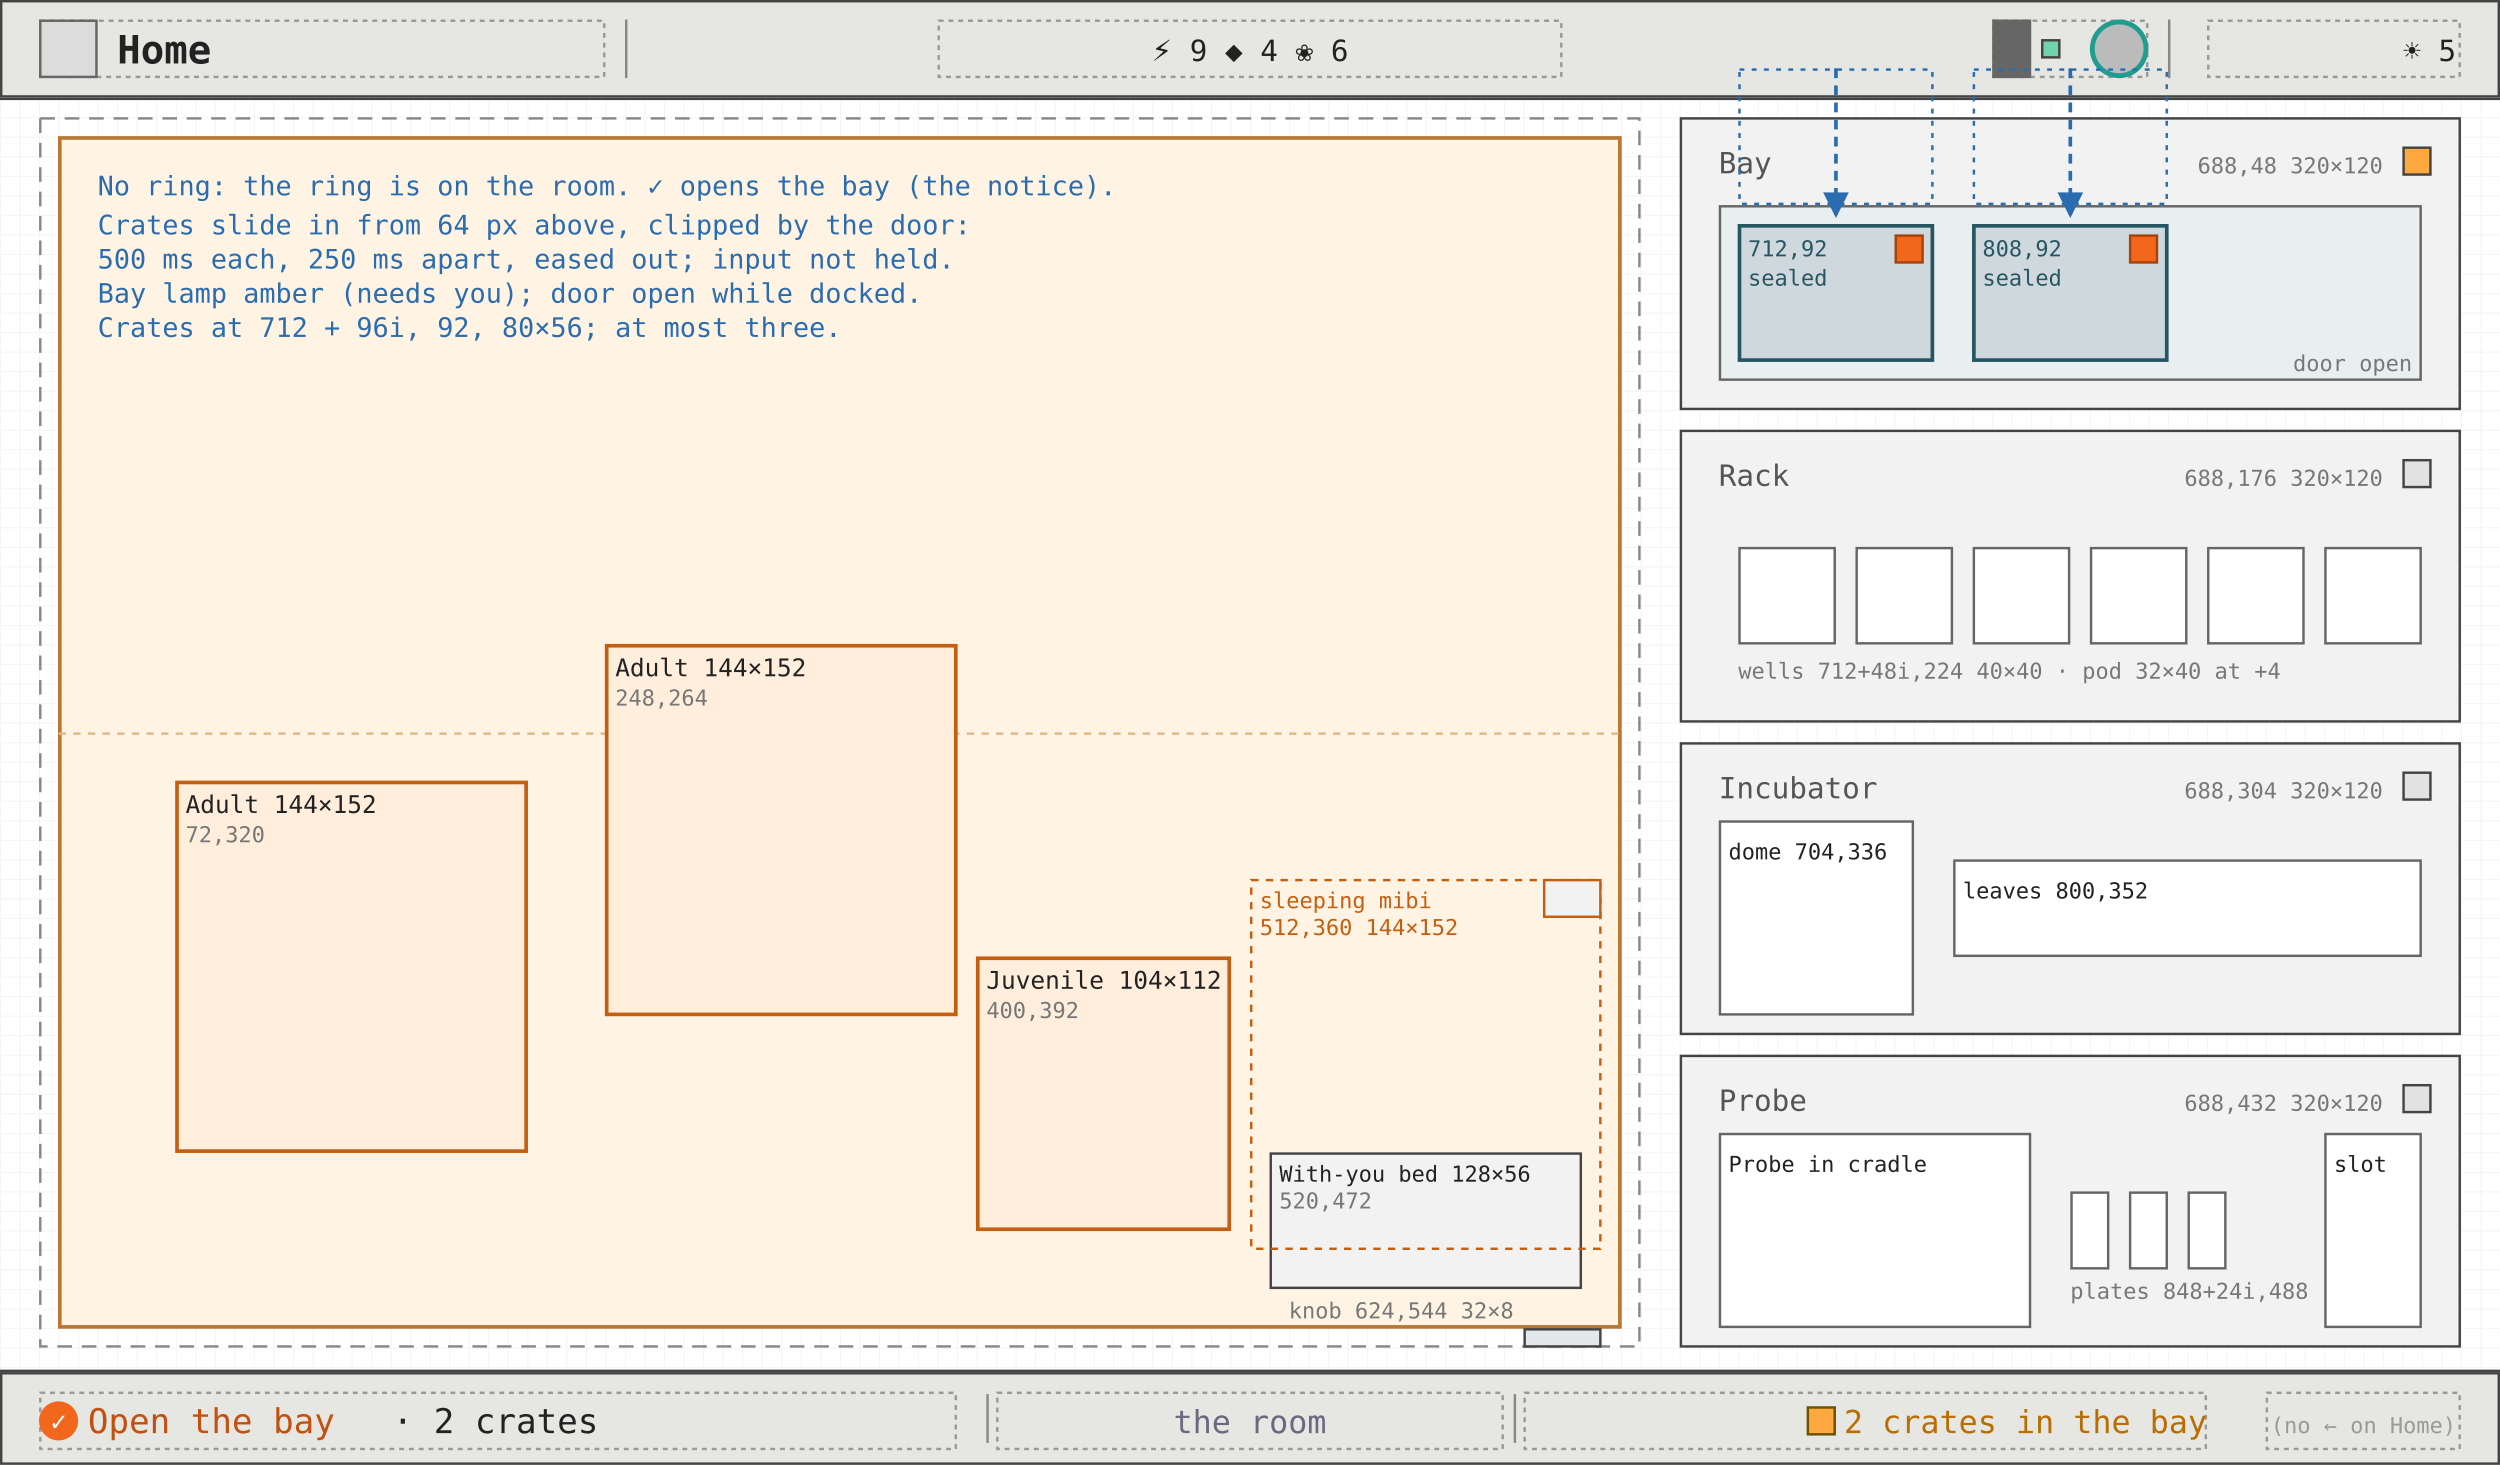
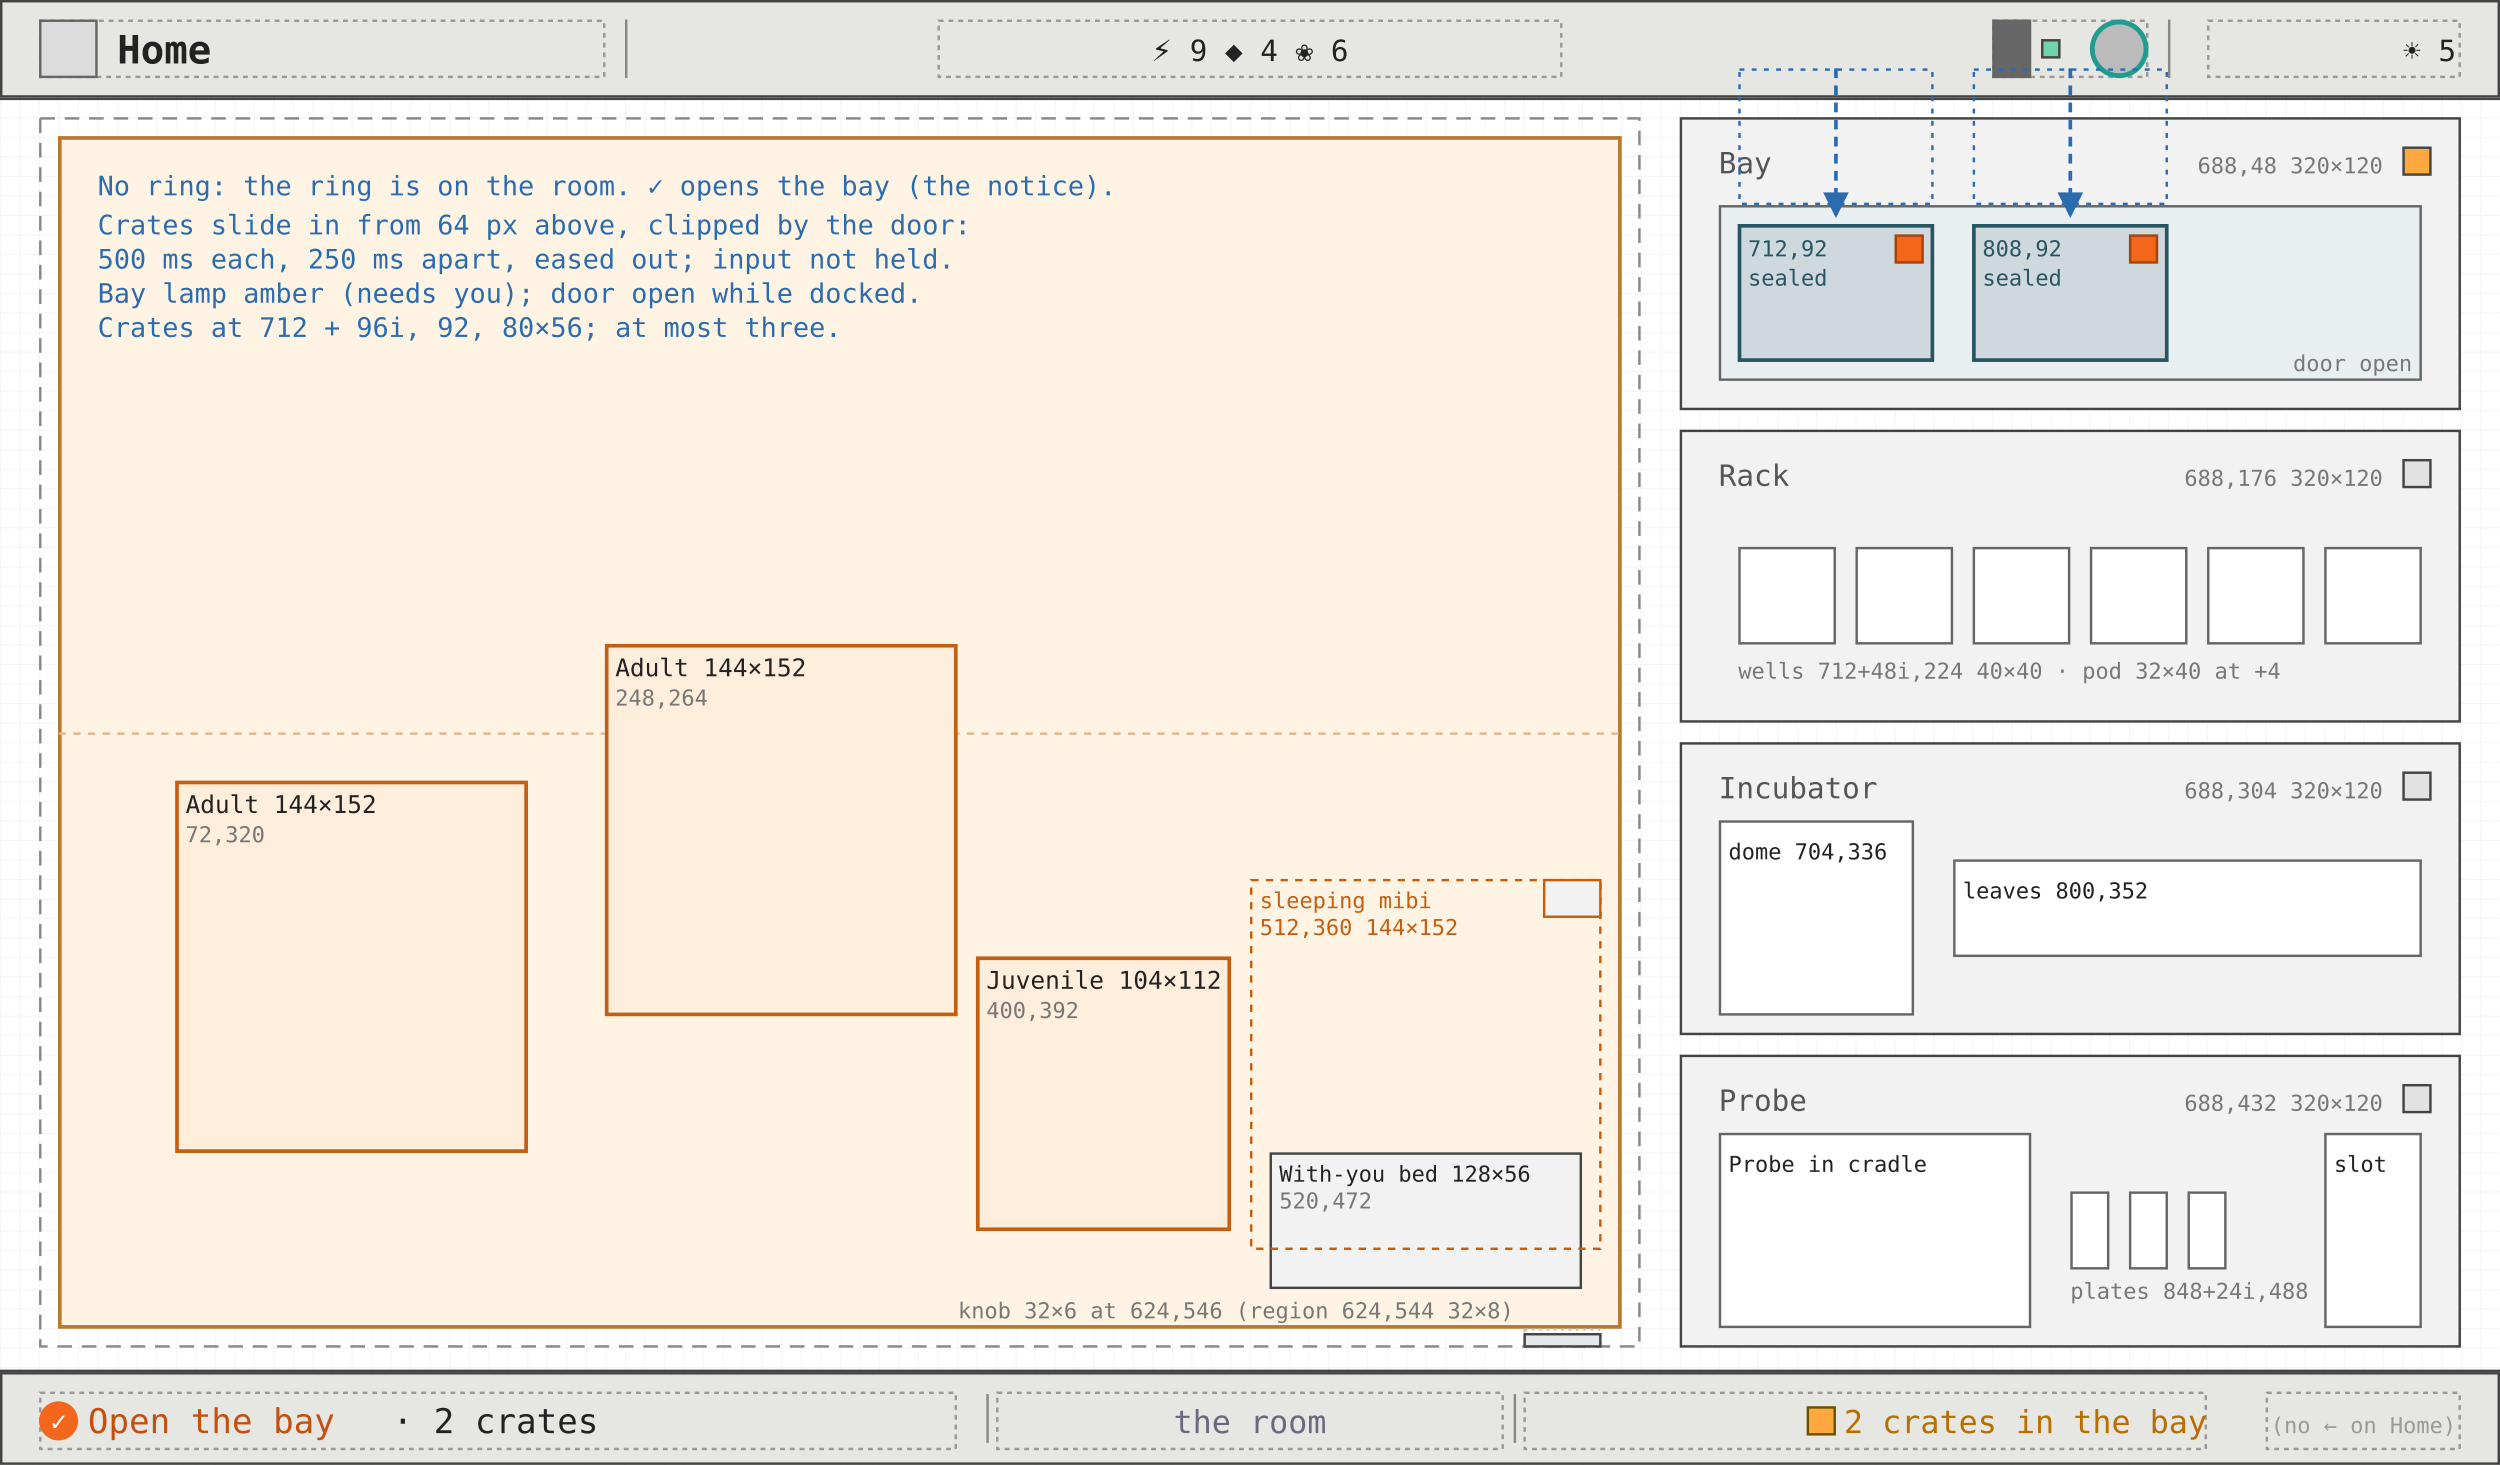
<svg xmlns="http://www.w3.org/2000/svg" viewBox="0 0 1024 600" width="1024" height="600" font-family="ui-monospace, Menlo, Consolas, monospace">
  <defs>
    <pattern id="g8" width="8" height="8" patternUnits="userSpaceOnUse">
      <path d="M8 0H0V8" fill="none" stroke="#efefef" stroke-width="0.5" />
    </pattern>
    <marker id="ah" viewBox="0 0 8 8" refX="7" refY="4" markerWidth="7" markerHeight="7" orient="auto">
      <path d="M0 0L8 4L0 8z" fill="#2b6cb0" />
    </marker>
    <marker id="ao" viewBox="0 0 8 8" refX="7" refY="4" markerWidth="7" markerHeight="7" orient="auto">
      <path d="M0 0L8 4L0 8z" fill="#c45f12" />
    </marker>
  </defs>
  <rect width="1024" height="600" fill="#ffffff" />
  <rect width="1024" height="600" fill="url(#g8)" />
  <line x1="0" y1="40.5" x2="1024" y2="40.5" stroke="#444" stroke-width="1" />
  <rect x="0.5" y="0.5" width="1023" height="39" fill="#e6e6e2" stroke="#444" stroke-width="1" />
  <rect x="16.5" y="8.5" width="231" height="23" fill="none" stroke="#999" stroke-width="1" stroke-dasharray="2 2" />
  <rect x="16.5" y="8.5" width="23" height="23" fill="#dcdcdc" stroke="#666" stroke-width="1" />
  <text x="48" y="26" font-size="16" fill="#222" font-weight="600">Home</text>
  <line x1="256.5" y1="8" x2="256.5" y2="32" stroke="#888" stroke-width="1" />
  <line x1="888.5" y1="8" x2="888.5" y2="32" stroke="#888" stroke-width="1" />
  <rect x="384.5" y="8.5" width="255" height="23" fill="none" stroke="#999" stroke-width="1" stroke-dasharray="2 2" />
  <text x="512" y="25" font-size="12" fill="#222" text-anchor="middle">⚡ 9   ◆ 4   ❀ 6</text>
  <rect x="816.5" y="8.5" width="63" height="23" fill="none" stroke="#999" stroke-width="1" stroke-dasharray="2 2" />
  <rect x="816.5" y="8.5" width="15" height="23" fill="#666" stroke="#666" stroke-width="1" />
  <rect x="836.5" y="16.5" width="7" height="7" fill="#6fd3b0" stroke="#444" stroke-width="1" />
  <circle cx="868" cy="20" r="11" fill="#bbb" stroke="#1f9d8f" stroke-width="2" />
  <rect x="904.5" y="8.5" width="103" height="23" fill="none" stroke="#999" stroke-width="1" stroke-dasharray="2 2" />
  <text x="1006" y="25" font-size="12" fill="#222" text-anchor="end">☀ 5</text>
  <rect x="16.5" y="48.5" width="655" height="503" fill="none" stroke="#888" stroke-width="1" stroke-dasharray="6 4" />
  <rect x="24.5" y="56.5" width="639" height="487" fill="#fff4e3" stroke="#b9772f" stroke-width="1.5" />
  <line x1="24" y1="300.5" x2="664" y2="300.5" stroke="#e0b98a" stroke-width="1" stroke-dasharray="3 3" />
  <rect x="72.5" y="320.5" width="143" height="151" fill="#ffeedb" stroke="#c45f12" stroke-width="1.5" />
  <text x="76" y="333" font-size="10" fill="#222">Adult 144×152</text>
  <text x="76" y="345" font-size="9" fill="#777">72,320</text>
  <rect x="248.5" y="264.5" width="143" height="151" fill="#ffeedb" stroke="#c45f12" stroke-width="1.5" />
  <text x="252" y="277" font-size="10" fill="#222">Adult 144×152</text>
  <text x="252" y="289" font-size="9" fill="#777">248,264</text>
  <rect x="400.5" y="392.5" width="103" height="111" fill="#ffeedb" stroke="#c45f12" stroke-width="1.5" />
  <text x="404" y="405" font-size="10" fill="#222">Juvenile 104×112</text>
  <text x="404" y="417" font-size="9" fill="#777">400,392</text>
  <rect x="520.5" y="472.5" width="127" height="55" fill="#f2f2f2" stroke="#444" stroke-width="1" />
  <text x="524" y="484" font-size="9" fill="#222">With-you bed 128×56</text>
  <text x="524" y="495" font-size="9" fill="#777">520,472</text>
  <rect x="512.5" y="360.5" width="143" height="151" fill="none" stroke="#c45f12" stroke-width="1" stroke-dasharray="3 3" />
  <text x="516" y="372" font-size="9" fill="#c45f12">sleeping mibi</text>
  <text x="516" y="383" font-size="9" fill="#c45f12">512,360 144×152</text>
  <rect x="632.5" y="360.5" width="23" height="15" fill="#f2f2f2" stroke="#c45f12" stroke-width="1" />
-   <rect x="624.5" y="544.5" width="31" height="7" fill="#e4e8ea" stroke="#444" stroke-width="1" />
-   <text x="620" y="540" font-size="9" fill="#777" text-anchor="end">knob 624,544 32×8</text>
+   <rect x="624.5" y="544.5" width="31" height="7" fill="none" stroke="#bbb" stroke-width="1" stroke-dasharray="1 2" />
+   <rect x="624.5" y="546.5" width="31" height="5" fill="#e4e8ea" stroke="#444" stroke-width="1" />
+   <text x="620" y="540" font-size="9" fill="#777" text-anchor="end">knob 32×6 at 624,546 (region 624,544 32×8)</text>
  <rect x="688.5" y="48.5" width="319" height="119" fill="#f2f2f2" stroke="#444" stroke-width="1" />
  <text x="704" y="71" font-size="12" fill="#555">Bay</text>
  <text x="976" y="71" font-size="9" fill="#777" text-anchor="end">688,48 320×120</text>
  <rect x="984.5" y="60.5" width="11" height="11" fill="#ffa83f" stroke="#444" stroke-width="1" />
  <rect x="704.5" y="84.5" width="287" height="71" fill="#e9eef0" stroke="#666" stroke-width="1" />
  <text x="988" y="152" font-size="9" fill="#777" text-anchor="end">door open</text>
  <rect x="712.5" y="92.5" width="79" height="55" fill="#cfd8dc" stroke="#275663" stroke-width="1.5" />
  <text x="716" y="105" font-size="9" fill="#275663">712,92</text>
  <text x="716" y="117" font-size="9" fill="#275663">sealed</text>
  <rect x="776.5" y="96.5" width="11" height="11" fill="#f2671b" stroke="#a6420c" stroke-width="1" />
  <rect x="808.5" y="92.5" width="79" height="55" fill="#cfd8dc" stroke="#275663" stroke-width="1.5" />
  <text x="812" y="105" font-size="9" fill="#275663">808,92</text>
  <text x="812" y="117" font-size="9" fill="#275663">sealed</text>
  <rect x="872.5" y="96.5" width="11" height="11" fill="#f2671b" stroke="#a6420c" stroke-width="1" />
  <rect x="688.5" y="176.5" width="319" height="119" fill="#f2f2f2" stroke="#444" stroke-width="1" />
  <text x="704" y="199" font-size="12" fill="#555">Rack</text>
  <text x="976" y="199" font-size="9" fill="#777" text-anchor="end">688,176 320×120</text>
  <rect x="984.5" y="188.5" width="11" height="11" fill="#e2e2e2" stroke="#444" stroke-width="1" />
  <rect x="712.5" y="224.5" width="39" height="39" fill="#fff" stroke="#666" stroke-width="1" />
  <rect x="760.5" y="224.5" width="39" height="39" fill="#fff" stroke="#666" stroke-width="1" />
  <rect x="808.5" y="224.5" width="39" height="39" fill="#fff" stroke="#666" stroke-width="1" />
  <rect x="856.5" y="224.5" width="39" height="39" fill="#fff" stroke="#666" stroke-width="1" />
  <rect x="904.5" y="224.5" width="39" height="39" fill="#fff" stroke="#666" stroke-width="1" />
  <rect x="952.5" y="224.5" width="39" height="39" fill="#fff" stroke="#666" stroke-width="1" />
  <text x="712" y="278" font-size="9" fill="#777">wells 712+48i,224 40×40 · pod 32×40 at +4</text>
  <rect x="688.5" y="304.5" width="319" height="119" fill="#f2f2f2" stroke="#444" stroke-width="1" />
  <text x="704" y="327" font-size="12" fill="#555">Incubator</text>
  <text x="976" y="327" font-size="9" fill="#777" text-anchor="end">688,304 320×120</text>
  <rect x="984.5" y="316.5" width="11" height="11" fill="#e2e2e2" stroke="#444" stroke-width="1" />
  <rect x="704.5" y="336.5" width="79" height="79" fill="#fff" stroke="#666" stroke-width="1" />
  <text x="708" y="352" font-size="9" fill="#222">dome 704,336</text>
  <rect x="800.5" y="352.5" width="191" height="39" fill="#fff" stroke="#666" stroke-width="1" />
  <text x="804" y="368" font-size="9" fill="#222">leaves 800,352</text>
  <rect x="688.5" y="432.5" width="319" height="119" fill="#f2f2f2" stroke="#444" stroke-width="1" />
  <text x="704" y="455" font-size="12" fill="#555">Probe</text>
  <text x="976" y="455" font-size="9" fill="#777" text-anchor="end">688,432 320×120</text>
  <rect x="984.5" y="444.5" width="11" height="11" fill="#e2e2e2" stroke="#444" stroke-width="1" />
  <rect x="704.5" y="464.5" width="127" height="79" fill="#fff" stroke="#666" stroke-width="1" />
  <text x="708" y="480" font-size="9" fill="#222">Probe in cradle</text>
  <rect x="848.5" y="488.5" width="15" height="31" fill="#fff" stroke="#666" stroke-width="1" />
  <rect x="872.5" y="488.5" width="15" height="31" fill="#fff" stroke="#666" stroke-width="1" />
  <rect x="896.5" y="488.5" width="15" height="31" fill="#fff" stroke="#666" stroke-width="1" />
  <text x="848" y="532" font-size="9" fill="#777">plates 848+24i,488</text>
  <rect x="952.5" y="464.5" width="39" height="79" fill="#fff" stroke="#666" stroke-width="1" />
  <text x="956" y="480" font-size="9" fill="#222">slot</text>
  <line x1="752" y1="28" x2="752" y2="88" stroke="#2b6cb0" stroke-width="1.5" stroke-dasharray="4 3" marker-end="url(#ah)" />
  <rect x="712.5" y="28.5" width="79" height="55" fill="none" stroke="#2b6cb0" stroke-width="1" stroke-dasharray="2 3" />
  <line x1="848" y1="28" x2="848" y2="88" stroke="#2b6cb0" stroke-width="1.5" stroke-dasharray="4 3" marker-end="url(#ah)" />
  <rect x="808.5" y="28.5" width="79" height="55" fill="none" stroke="#2b6cb0" stroke-width="1" stroke-dasharray="2 3" />
  <text x="900" y="140" font-size="9" fill="#222" />
  <text x="680" y="196" font-size="9" fill="#222" />
  <line x1="0" y1="561.5" x2="1024" y2="561.5" stroke="#444" stroke-width="1" />
  <rect x="0.5" y="562.5" width="1023" height="37" fill="#e6e6e2" stroke="#444" stroke-width="1" />
  <rect x="16.5" y="570.5" width="375" height="23" fill="none" stroke="#999" stroke-width="1" stroke-dasharray="2 2" />
  <rect x="408.5" y="570.5" width="207" height="23" fill="none" stroke="#999" stroke-width="1" stroke-dasharray="2 2" />
  <rect x="624.5" y="570.5" width="279" height="23" fill="none" stroke="#999" stroke-width="1" stroke-dasharray="2 2" />
  <rect x="928.5" y="570.5" width="79" height="23" fill="none" stroke="#999" stroke-width="1" stroke-dasharray="2 2" />
  <line x1="404.5" y1="571" x2="404.5" y2="591" stroke="#888" stroke-width="1" />
  <line x1="620.5" y1="571" x2="620.5" y2="591" stroke="#888" stroke-width="1" />
  <circle cx="24" cy="582" r="8" fill="#f2671b" />
  <text x="24" y="586" font-size="11" fill="#fff" text-anchor="middle">✓</text>
  <text x="36" y="587" font-size="14" fill="#c4500f">Open the bay</text>
  <text x="160.8" y="587" font-size="14" fill="#222">· 2 crates</text>
  <text x="512" y="587" font-size="13" fill="#6b6880" text-anchor="middle">the room</text>
  <rect x="740.5" y="576.5" width="11" height="11" fill="#ffa83f" stroke="#6b5200" stroke-width="1" />
  <text x="904" y="587" font-size="13" fill="#b86e00" text-anchor="end">2 crates in the bay</text>
  <text x="1006" y="587" font-size="9" fill="#999" text-anchor="end">(no ← on Home)</text>
  <text x="40" y="80" font-size="11" fill="#2b6cb0">No ring: the ring is on the room. ✓ opens the bay (the notice).</text>
  <text x="40" y="96" font-size="11" fill="#2b6cb0">Crates slide in from 64 px above, clipped by the door:</text>
  <text x="40" y="110" font-size="11" fill="#2b6cb0">500 ms each, 250 ms apart, eased out; input not held.</text>
  <text x="40" y="124" font-size="11" fill="#2b6cb0">Bay lamp amber (needs you); door open while docked.</text>
  <text x="40" y="138" font-size="11" fill="#2b6cb0">Crates at 712 + 96i, 92, 80×56; at most three.</text>
</svg>
